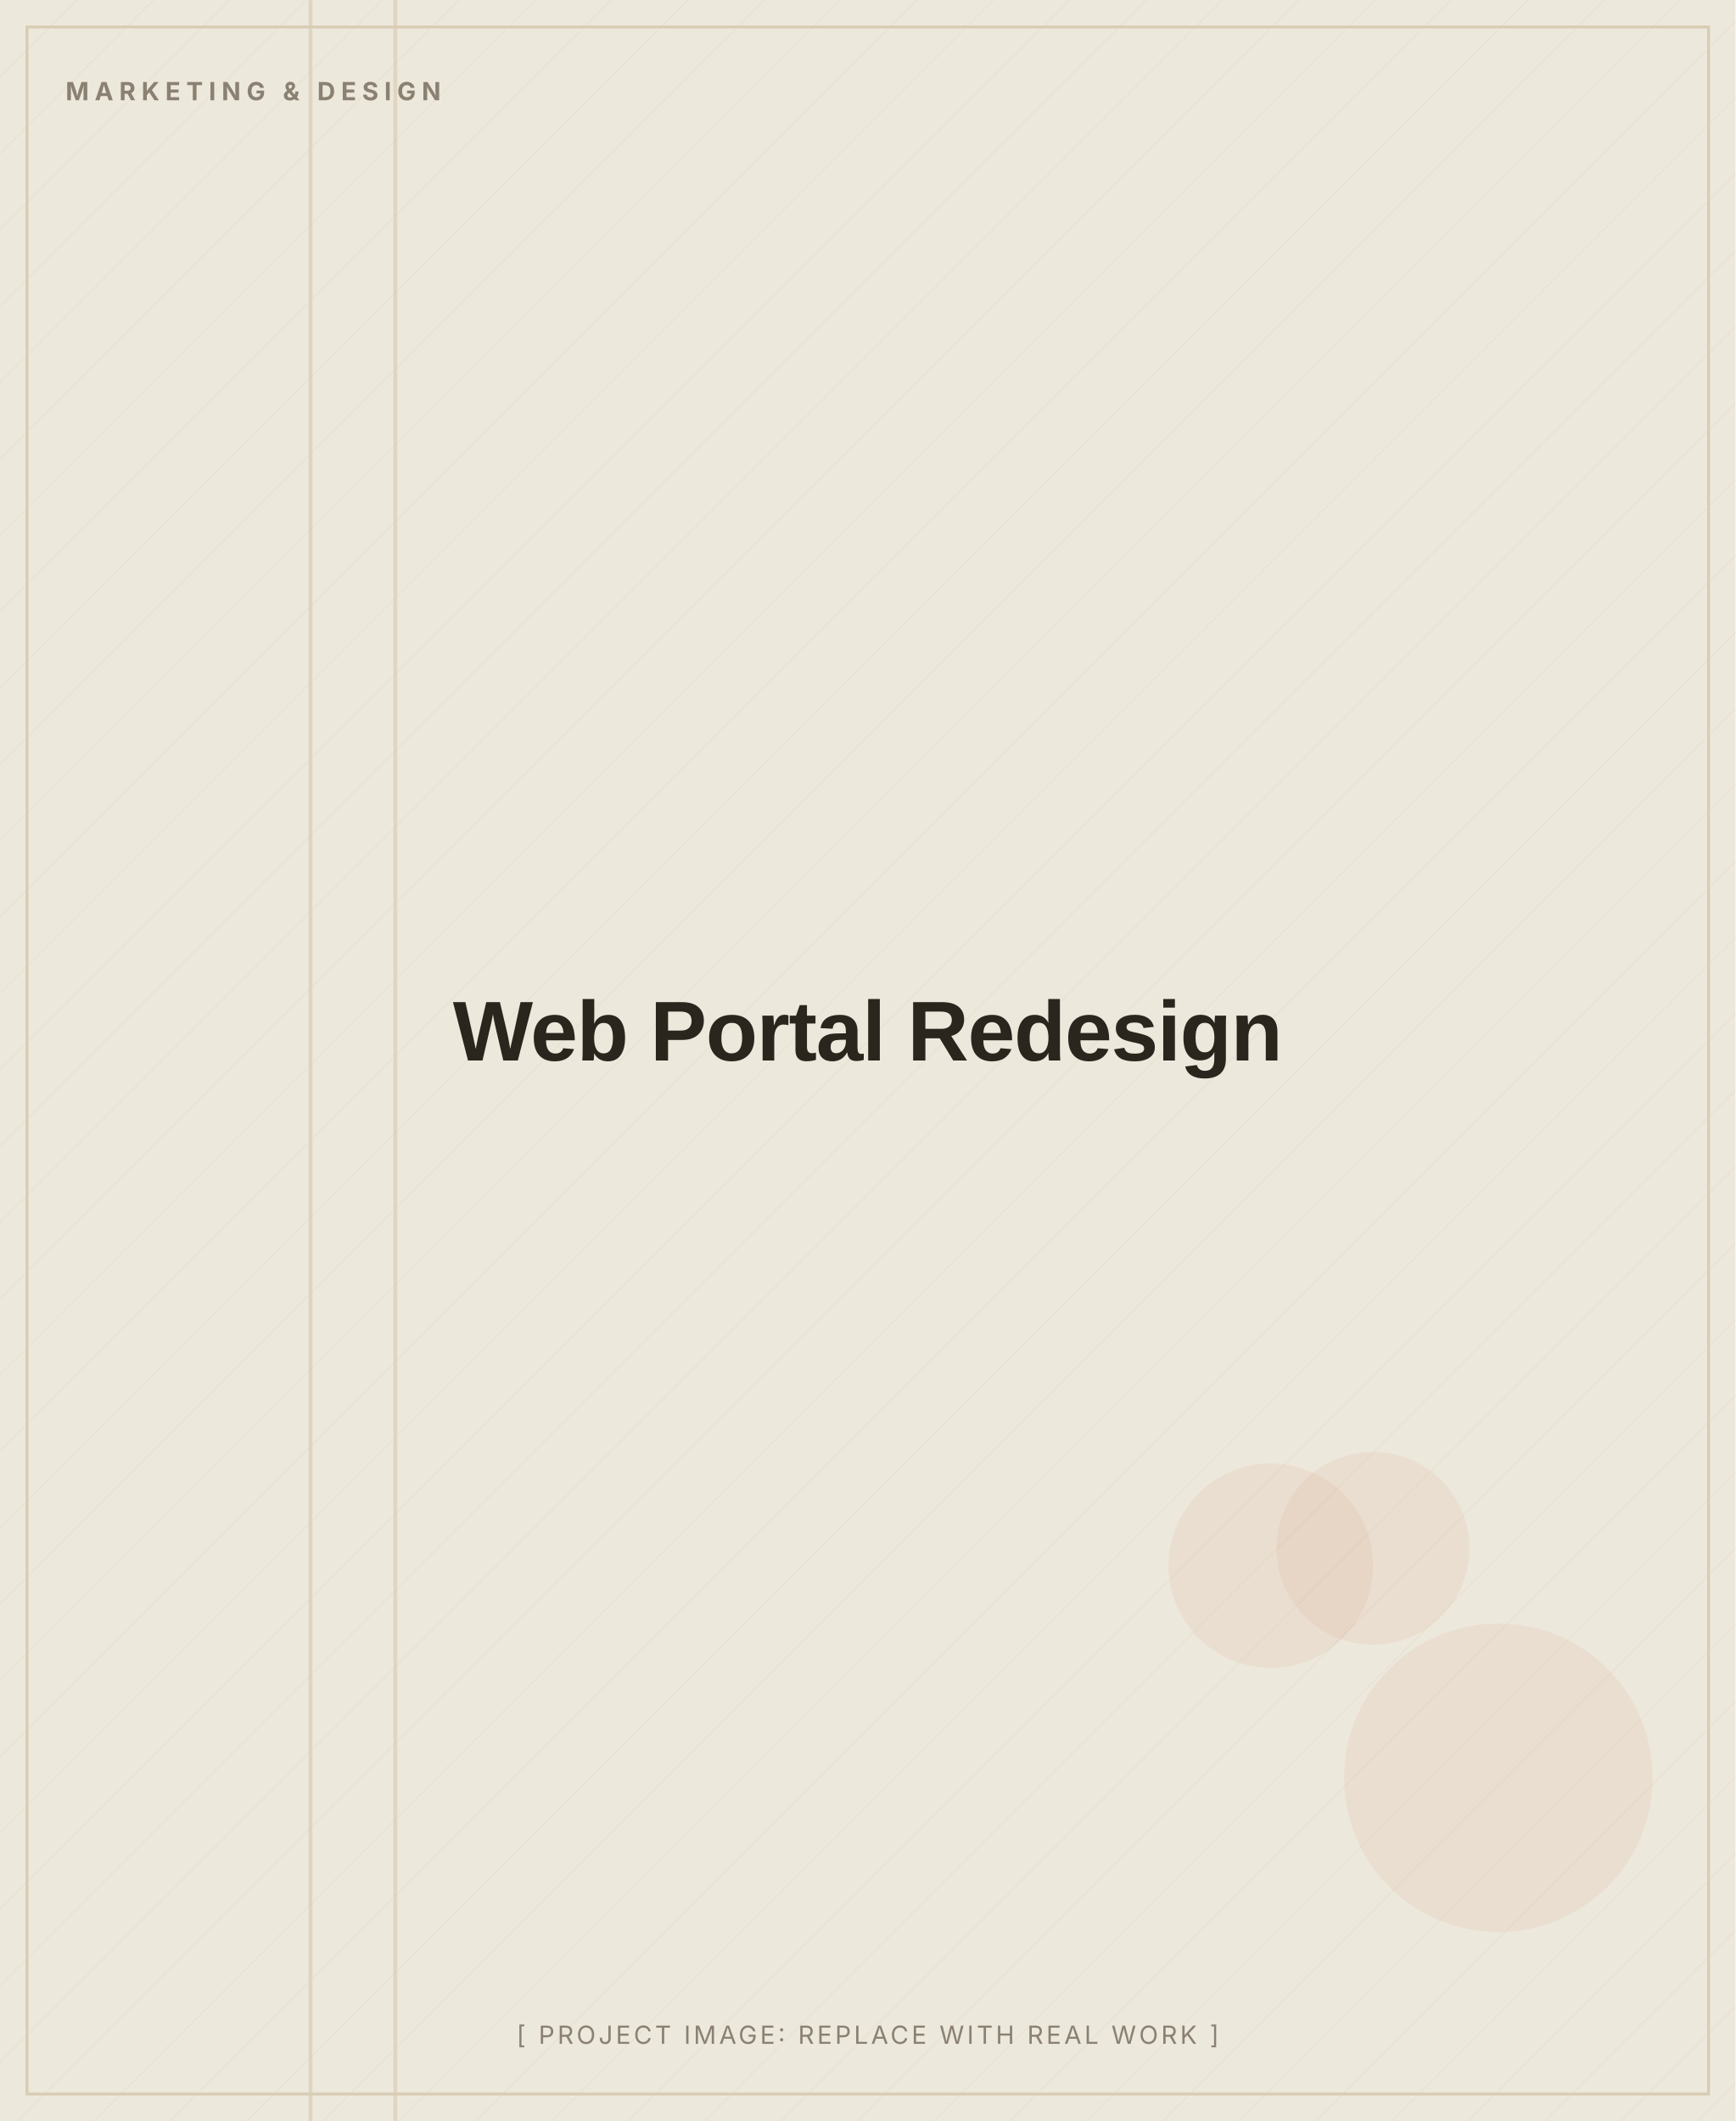
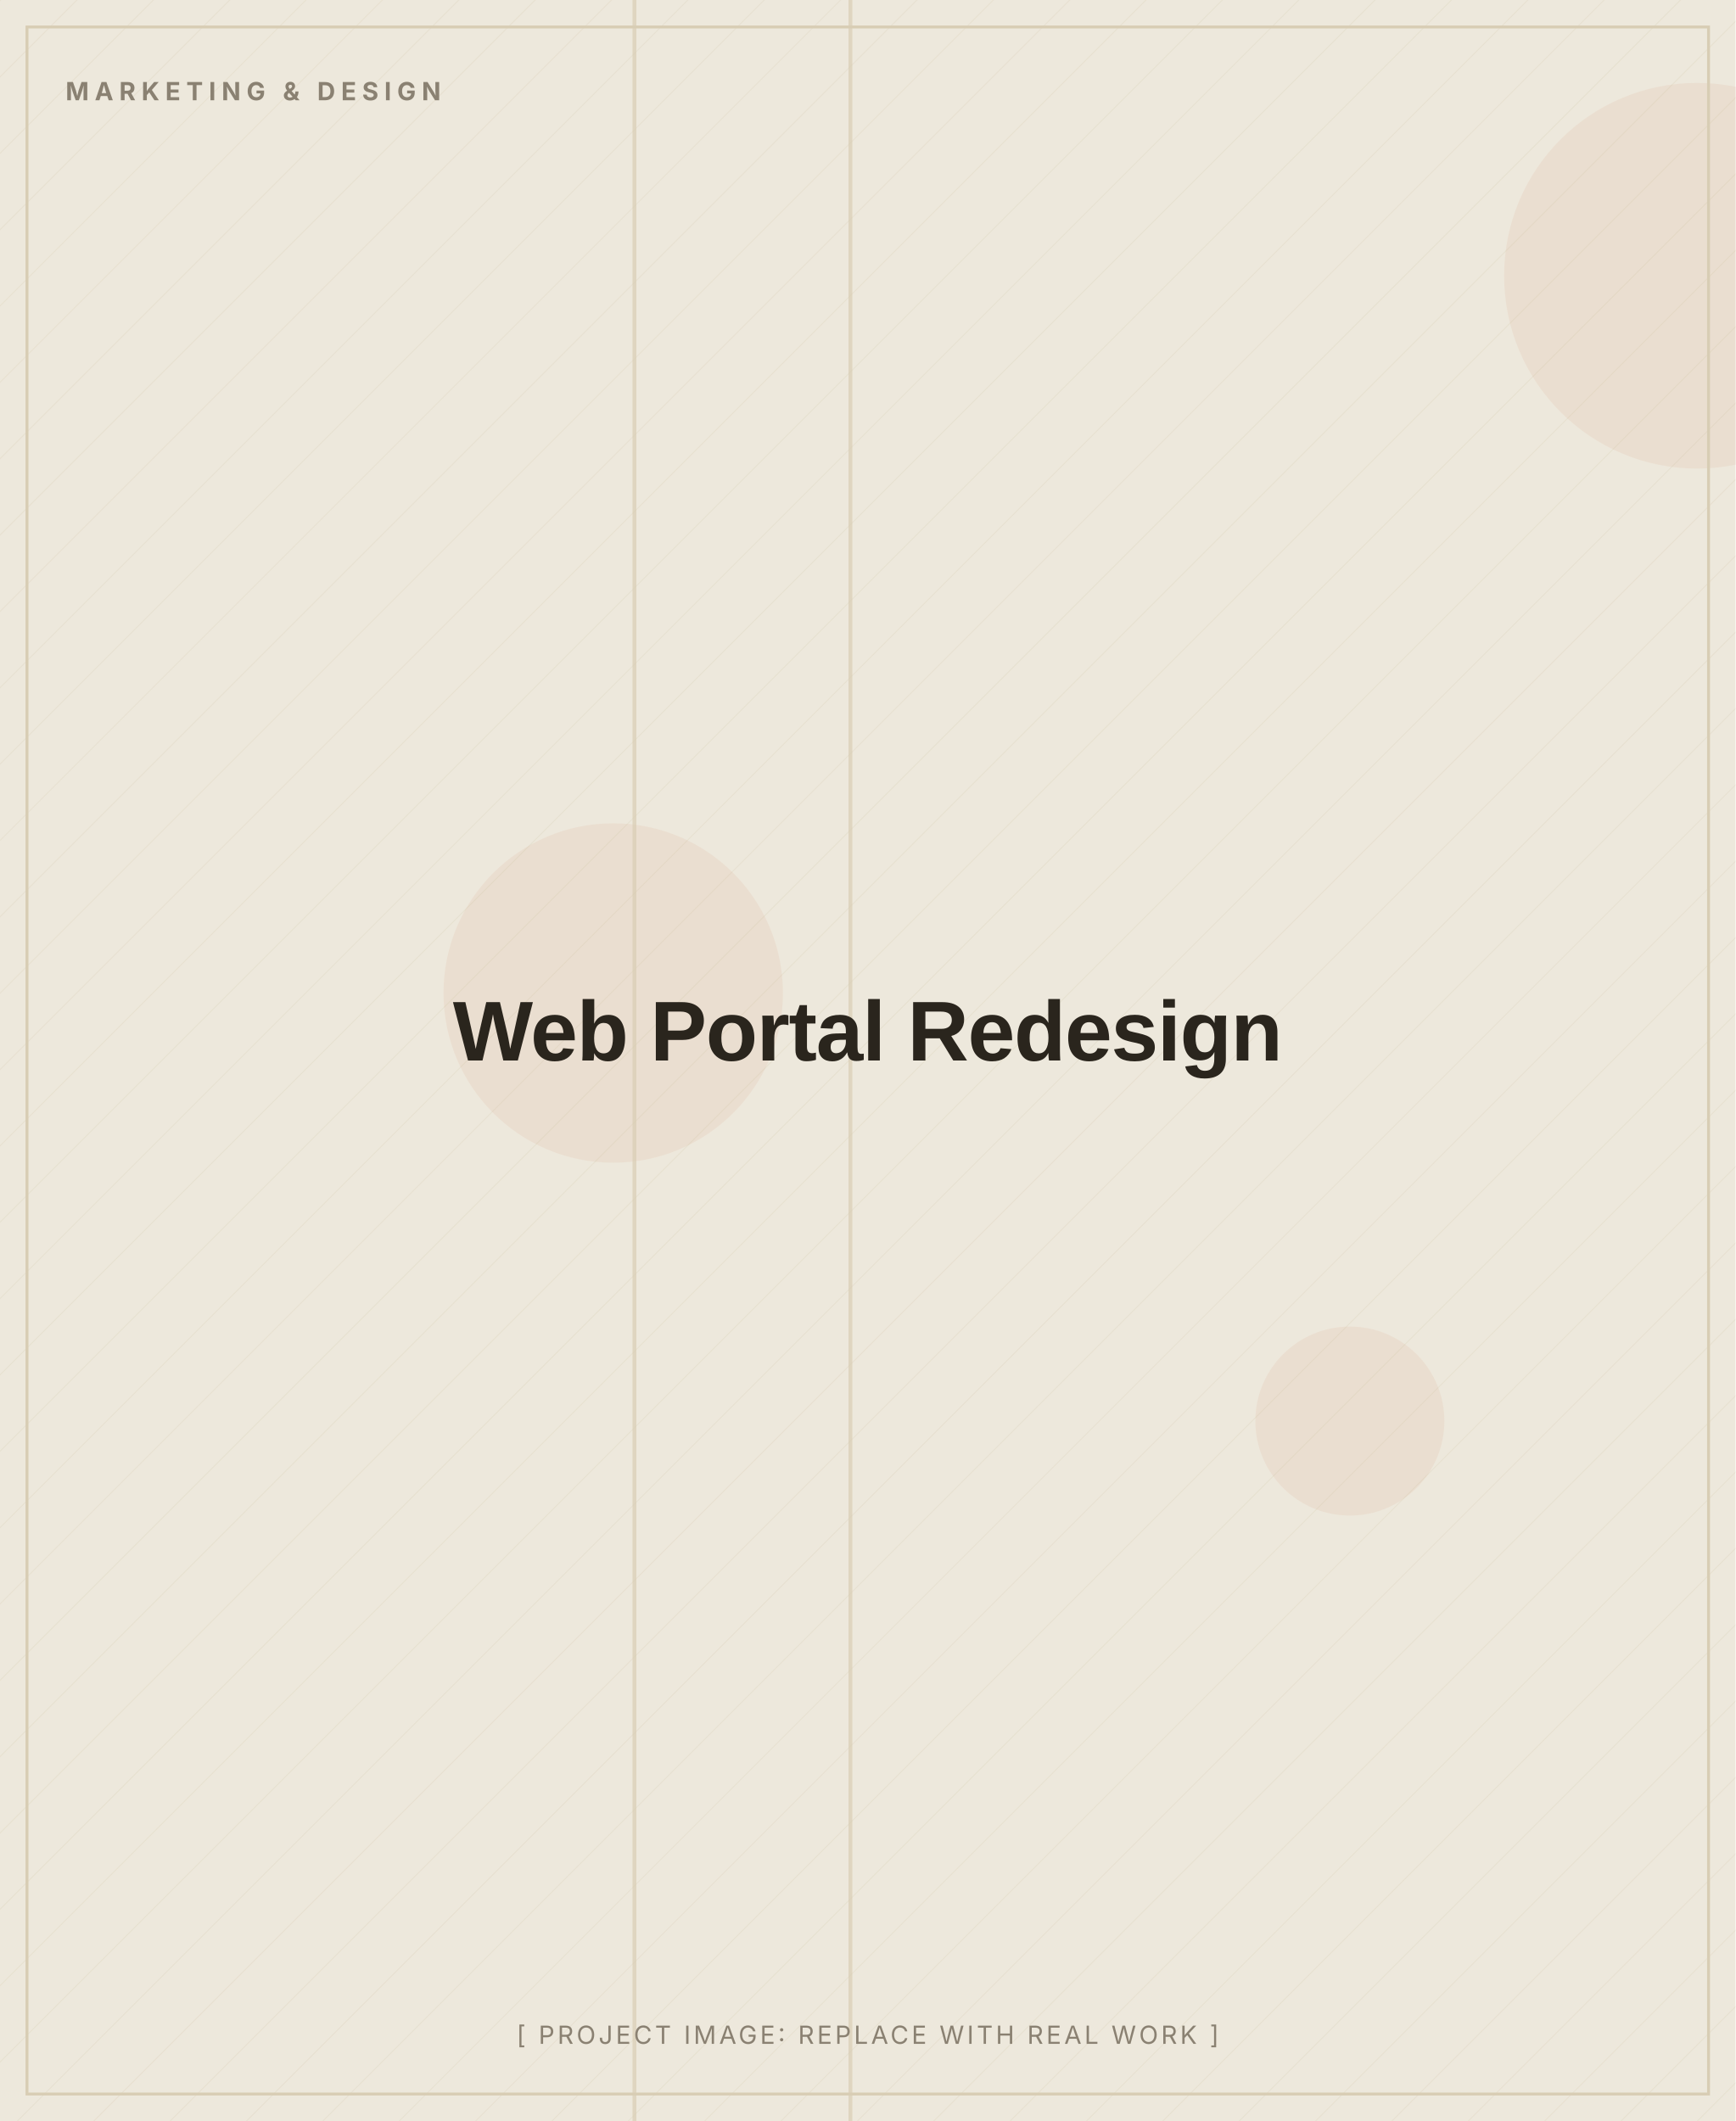
<svg xmlns="http://www.w3.org/2000/svg" width="900" height="1100" viewBox="0 0 900 1100" role="img" aria-label="Web Portal Redesign (placeholder image)">
  <defs>
    <pattern id="d" width="28" height="28" patternUnits="userSpaceOnUse" patternTransform="rotate(45)">
      <line x1="0" y1="0" x2="0" y2="28" stroke="#D8CDB4" stroke-width="1" opacity="0.5" />
    </pattern>
  </defs>
  <rect width="900" height="1100" fill="#EDE8DC" />
  <rect width="900" height="1100" fill="url(#d)" opacity="0.55" />
-   <circle cx="777" cy="922" r="80" fill="#C2410C" opacity="0.06" />
-   <circle cx="659" cy="812" r="53" fill="#C2410C" opacity="0.06" />
-   <circle cx="712" cy="803" r="50" fill="#C2410C" opacity="0.06" />
-   <rect x="160" y="0" width="2" height="1100" fill="#D8CDB4" opacity="0.7" />
-   <rect x="204" y="0" width="2" height="1100" fill="#D8CDB4" opacity="0.7" />
+   <circle cx="700" cy="737" r="49" fill="#C2410C" opacity="0.06" />
+   <circle cx="318" cy="515" r="88" fill="#C2410C" opacity="0.06" />
+   <circle cx="880" cy="143" r="100" fill="#C2410C" opacity="0.06" />
+   <rect x="328" y="0" width="2" height="1100" fill="#D8CDB4" opacity="0.7" />
+   <rect x="440" y="0" width="2" height="1100" fill="#D8CDB4" opacity="0.7" />
  <rect x="14" y="14" width="872" height="1072" fill="none" stroke="#D8CDB4" stroke-width="1.5" />
  <text x="34" y="52" font-family="Inter, Arial, sans-serif" font-weight="700" font-size="13" letter-spacing="3" fill="#8A8172">MARKETING &amp; DESIGN</text>
  <text x="450.0" y="550.0" text-anchor="middle" font-family="Archivo, Arial, sans-serif" font-weight="800" font-size="44" letter-spacing="-0.5" fill="#2A251D">Web Portal Redesign</text>
  <text x="450.0" y="1060" text-anchor="middle" font-family="Inter, Arial, sans-serif" font-size="13" letter-spacing="1.5" fill="#8A8172">[ PROJECT IMAGE: REPLACE WITH REAL WORK ]</text>
</svg>
